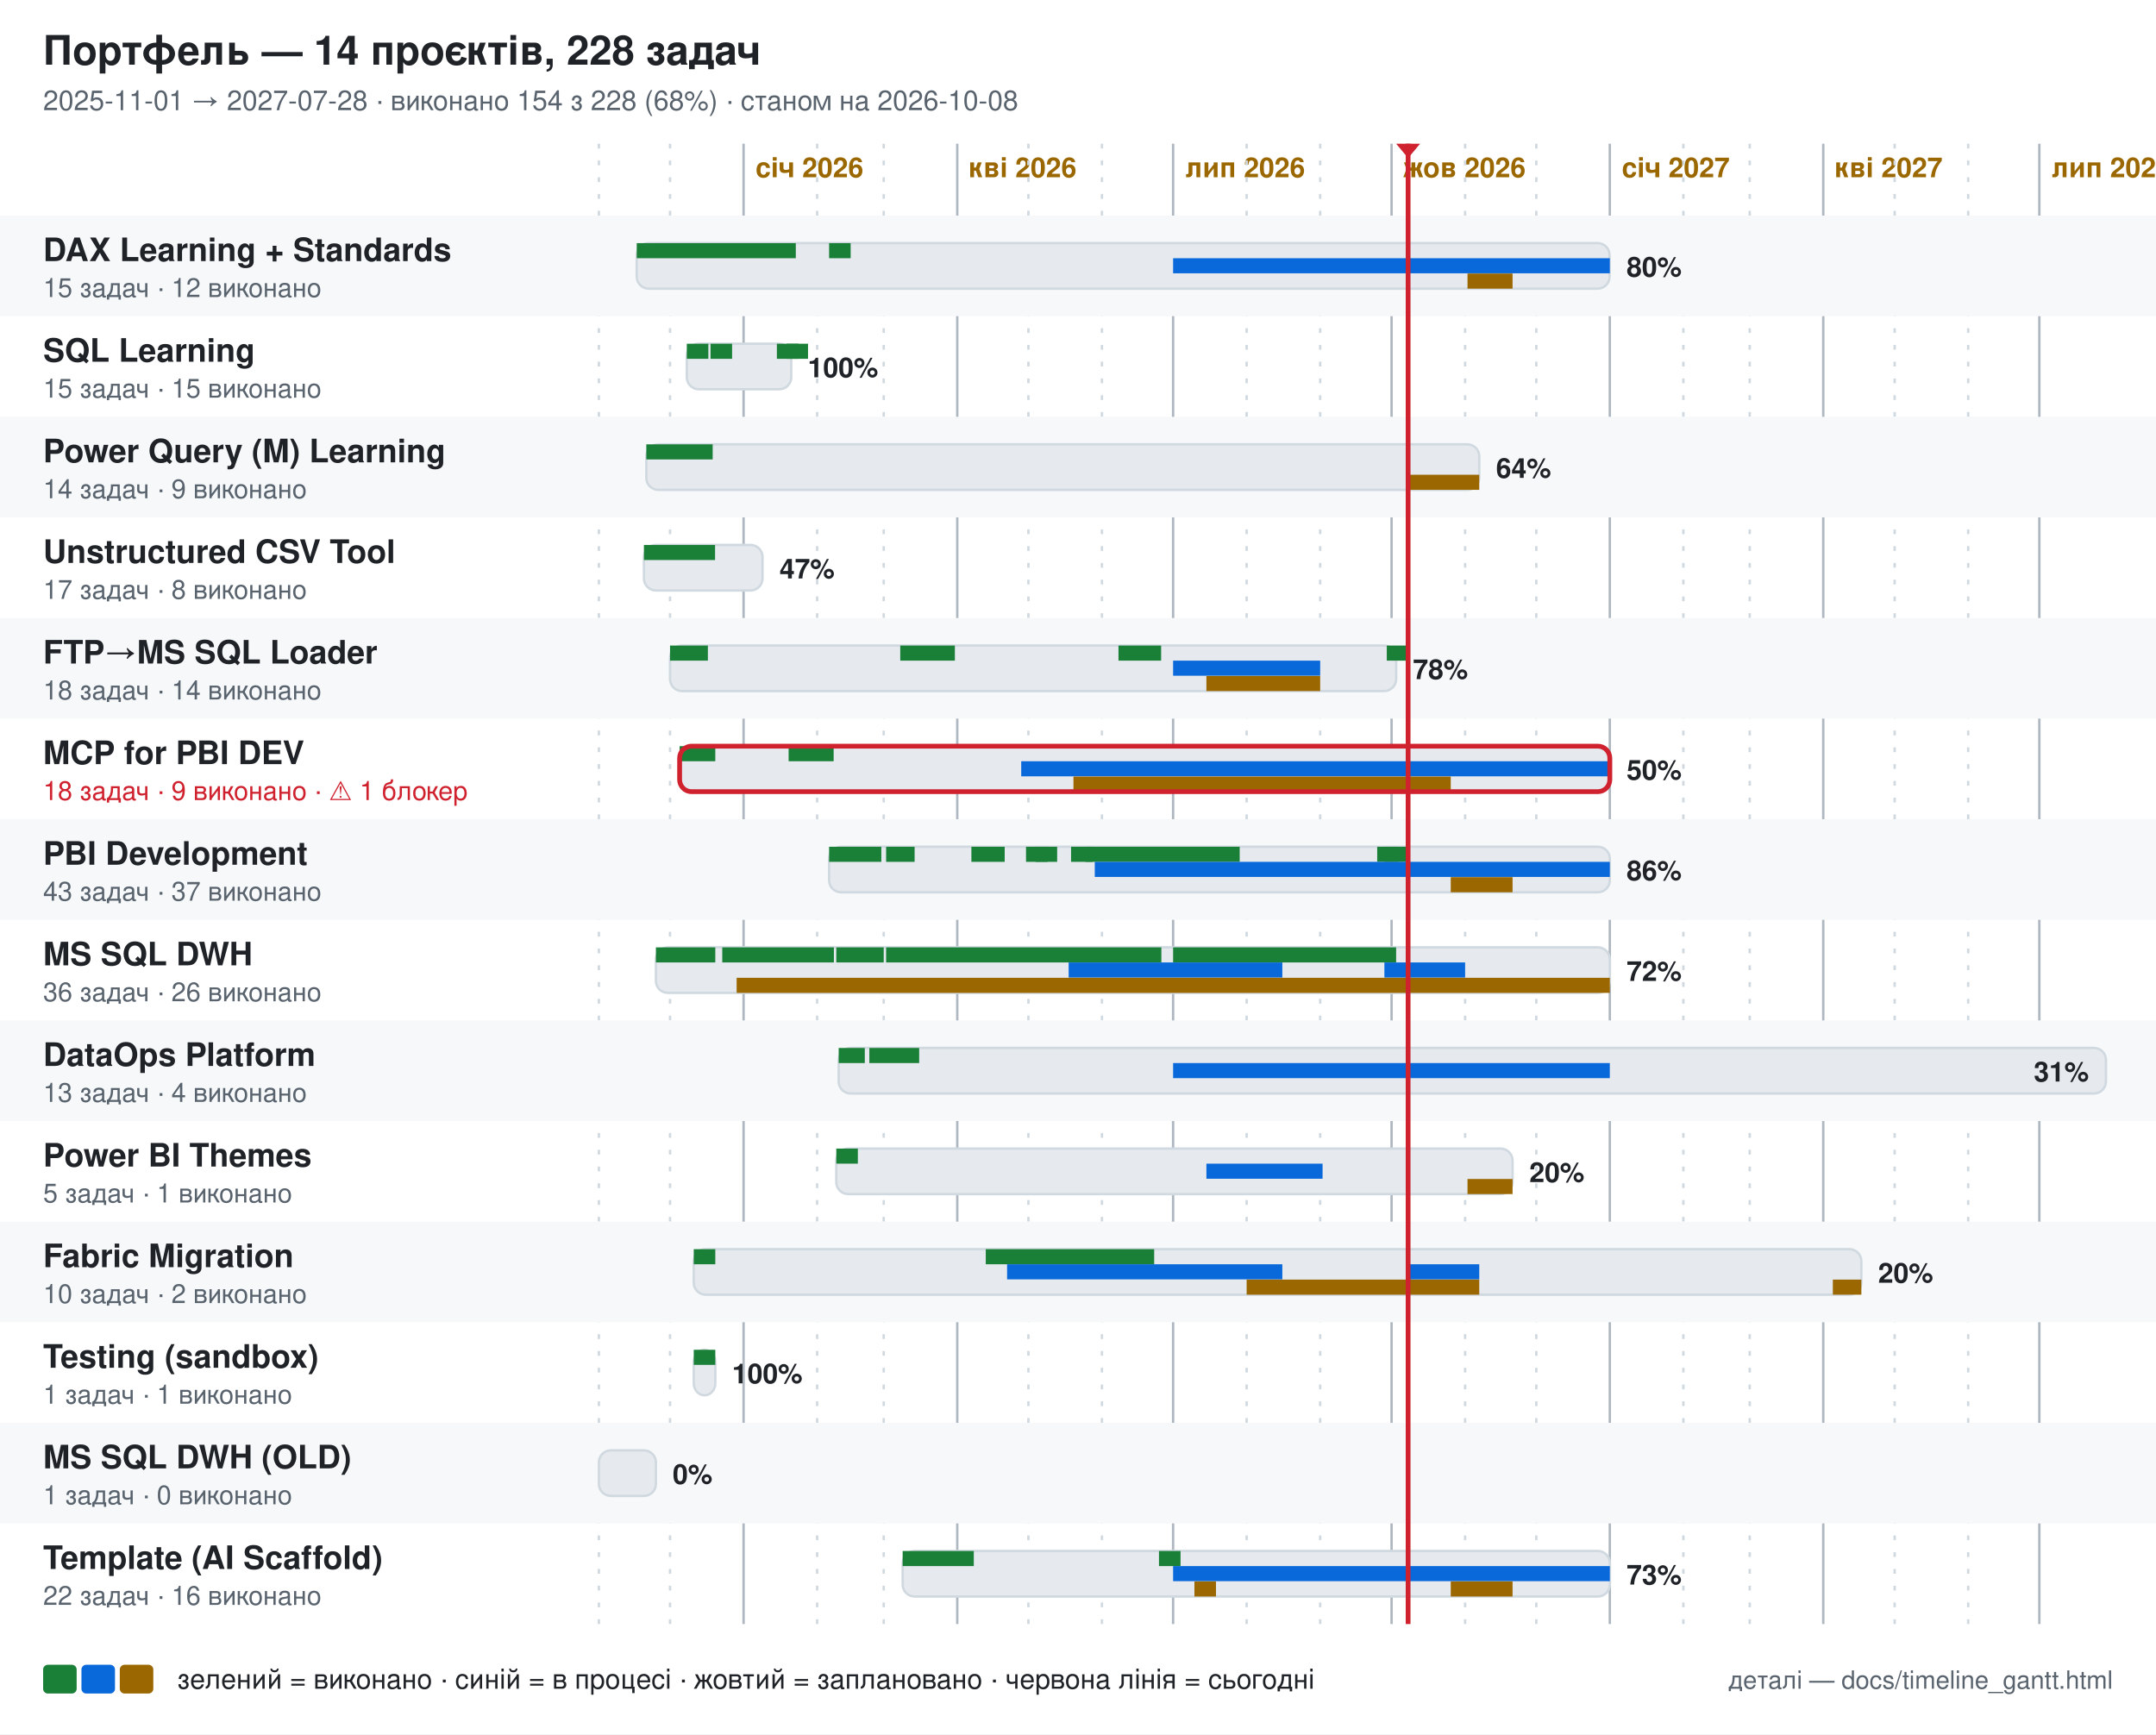
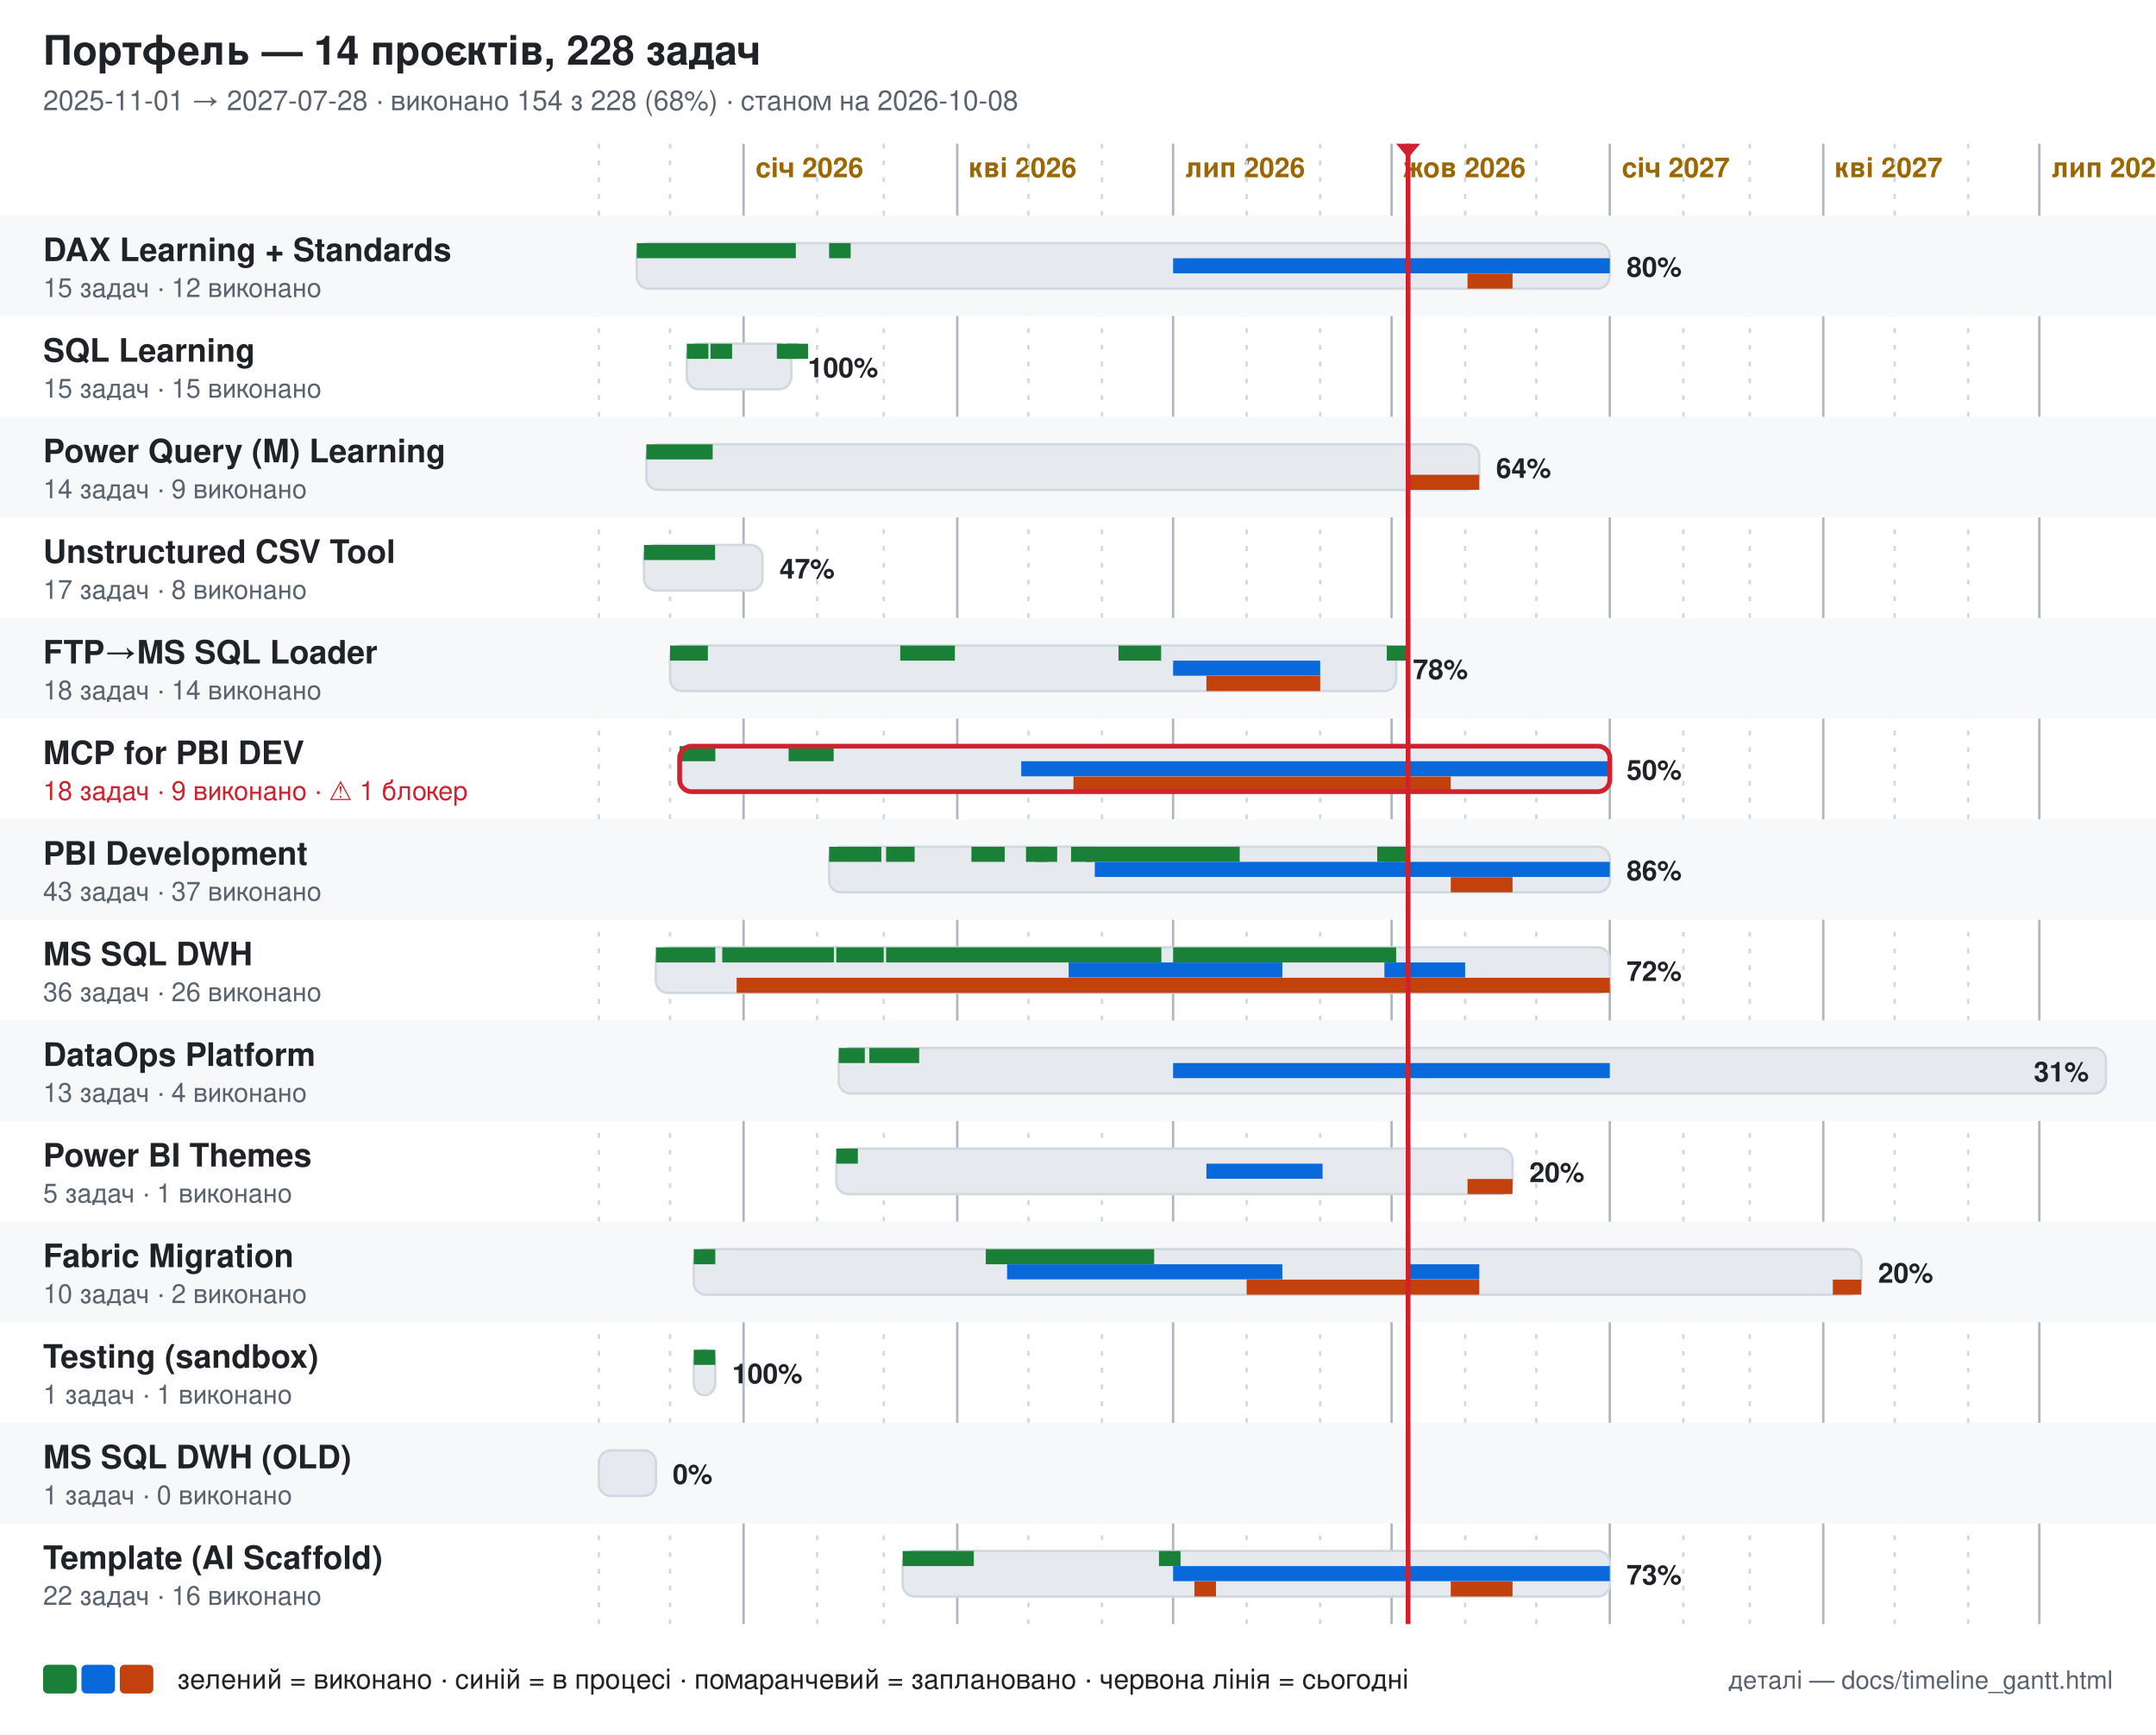
<svg xmlns="http://www.w3.org/2000/svg" width="900" height="724" viewBox="0 0 900 724" role="img" aria-label="Портфель — 14 проєктів, 228 задач" font-family="Segoe UI,Helvetica,Arial,sans-serif">
  <rect width="900" height="724" fill="#ffffff" />
  <text x="18" y="27" font-size="17" font-weight="700" fill="#1f2328">Портфель — 14 проєктів, 228 задач</text>
  <text x="18" y="46" font-size="11.5" fill="#59636e">2025-11-01 → 2027-07-28 · виконано 154 з 228 (68%) · станом на 2026-10-08</text>
  <line x1="250.0" y1="60.0" x2="250.0" y2="678.0" stroke="#d1d9e0" stroke-width="1" stroke-dasharray="2 5" />
  <line x1="279.7" y1="60.0" x2="279.7" y2="678.0" stroke="#d1d9e0" stroke-width="1" stroke-dasharray="2 5" />
  <line x1="310.4" y1="60.0" x2="310.4" y2="678.0" stroke="#afb8c1" stroke-width="1" />
  <text x="315.4" y="74.0" font-size="11.5" font-weight="600" fill="#9a6700">січ 2026</text>
  <line x1="341.1" y1="60.0" x2="341.1" y2="678.0" stroke="#d1d9e0" stroke-width="1" stroke-dasharray="2 5" />
  <line x1="368.9" y1="60.0" x2="368.9" y2="678.0" stroke="#d1d9e0" stroke-width="1" stroke-dasharray="2 5" />
  <line x1="399.6" y1="60.0" x2="399.6" y2="678.0" stroke="#afb8c1" stroke-width="1" />
  <text x="404.6" y="74.0" font-size="11.5" font-weight="600" fill="#9a6700">кві 2026</text>
  <line x1="429.3" y1="60.0" x2="429.3" y2="678.0" stroke="#d1d9e0" stroke-width="1" stroke-dasharray="2 5" />
  <line x1="460.0" y1="60.0" x2="460.0" y2="678.0" stroke="#d1d9e0" stroke-width="1" stroke-dasharray="2 5" />
  <line x1="489.7" y1="60.0" x2="489.7" y2="678.0" stroke="#afb8c1" stroke-width="1" />
  <text x="494.7" y="74.0" font-size="11.5" font-weight="600" fill="#9a6700">лип 2026</text>
  <line x1="520.4" y1="60.0" x2="520.4" y2="678.0" stroke="#d1d9e0" stroke-width="1" stroke-dasharray="2 5" />
  <line x1="551.1" y1="60.0" x2="551.1" y2="678.0" stroke="#d1d9e0" stroke-width="1" stroke-dasharray="2 5" />
  <line x1="580.9" y1="60.0" x2="580.9" y2="678.0" stroke="#afb8c1" stroke-width="1" />
  <text x="585.9" y="74.0" font-size="11.5" font-weight="600" fill="#9a6700">жов 2026</text>
  <line x1="611.6" y1="60.0" x2="611.6" y2="678.0" stroke="#d1d9e0" stroke-width="1" stroke-dasharray="2 5" />
  <line x1="641.3" y1="60.0" x2="641.3" y2="678.0" stroke="#d1d9e0" stroke-width="1" stroke-dasharray="2 5" />
  <line x1="672.0" y1="60.0" x2="672.0" y2="678.0" stroke="#afb8c1" stroke-width="1" />
  <text x="677.0" y="74.0" font-size="11.5" font-weight="600" fill="#9a6700">січ 2027</text>
  <line x1="702.7" y1="60.0" x2="702.7" y2="678.0" stroke="#d1d9e0" stroke-width="1" stroke-dasharray="2 5" />
  <line x1="730.4" y1="60.0" x2="730.4" y2="678.0" stroke="#d1d9e0" stroke-width="1" stroke-dasharray="2 5" />
  <line x1="761.1" y1="60.0" x2="761.1" y2="678.0" stroke="#afb8c1" stroke-width="1" />
  <text x="766.1" y="74.0" font-size="11.5" font-weight="600" fill="#9a6700">кві 2027</text>
  <line x1="790.9" y1="60.0" x2="790.9" y2="678.0" stroke="#d1d9e0" stroke-width="1" stroke-dasharray="2 5" />
  <line x1="821.6" y1="60.0" x2="821.6" y2="678.0" stroke="#d1d9e0" stroke-width="1" stroke-dasharray="2 5" />
  <line x1="851.3" y1="60.0" x2="851.3" y2="678.0" stroke="#afb8c1" stroke-width="1" />
  <text x="856.3" y="74.0" font-size="11.5" font-weight="600" fill="#9a6700">лип 2027</text>
  <rect x="0" y="90.0" width="900" height="42" fill="#f6f8fa" />
  <text x="18" y="109.0" font-size="13.5" font-weight="600" fill="#1f2328">DAX Learning + Standards</text>
  <text x="18" y="124.0" font-size="11" fill="#59636e">15 задач · 12 виконано</text>
  <rect x="265.8" y="101.5" width="406.1" height="19" rx="5" fill="#e6eaef" stroke="#d1d9e0" stroke-width="1" />
  <rect x="265.8" y="101.5" width="66.4" height="6.3" fill="#1a7f37" />
  <rect x="346.1" y="101.5" width="9.0" height="6.3" fill="#1a7f37" />
  <rect x="489.7" y="107.8" width="182.3" height="6.3" fill="#0969da" />
-   <rect x="612.6" y="114.2" width="18.8" height="6.3" fill="#9a6700" />
+   <rect x="612.6" y="114.2" width="18.8" height="6.3" fill="#c2410c" />
  <text x="679.0" y="115.5" font-size="11.5" font-weight="600" fill="#1f2328">80%</text>
  <text x="18" y="151.0" font-size="13.5" font-weight="600" fill="#1f2328">SQL Learning</text>
  <text x="18" y="166.0" font-size="11" fill="#59636e">15 задач · 15 виконано</text>
  <rect x="286.7" y="143.5" width="43.6" height="19" rx="5" fill="#e6eaef" stroke="#d1d9e0" stroke-width="1" />
  <rect x="286.7" y="143.5" width="9.0" height="6.3" fill="#1a7f37" />
  <rect x="296.6" y="143.5" width="9.0" height="6.3" fill="#1a7f37" />
  <rect x="324.3" y="143.5" width="9.0" height="6.3" fill="#1a7f37" />
  <rect x="328.3" y="143.5" width="9.0" height="6.3" fill="#1a7f37" />
  <text x="337.2" y="157.5" font-size="11.5" font-weight="600" fill="#1f2328">100%</text>
  <rect x="0" y="174.0" width="900" height="42" fill="#f6f8fa" />
  <text x="18" y="193.0" font-size="13.5" font-weight="600" fill="#1f2328">Power Query (M) Learning</text>
  <text x="18" y="208.0" font-size="11" fill="#59636e">14 задач · 9 виконано</text>
  <rect x="269.8" y="185.5" width="347.7" height="19" rx="5" fill="#e6eaef" stroke="#d1d9e0" stroke-width="1" />
  <rect x="269.8" y="185.5" width="27.7" height="6.3" fill="#1a7f37" />
-   <rect x="587.8" y="198.2" width="29.7" height="6.3" fill="#9a6700" />
+   <rect x="587.8" y="198.2" width="29.7" height="6.3" fill="#c2410c" />
  <text x="624.5" y="199.5" font-size="11.5" font-weight="600" fill="#1f2328">64%</text>
  <text x="18" y="235.0" font-size="13.5" font-weight="600" fill="#1f2328">Unstructured CSV Tool</text>
  <text x="18" y="250.0" font-size="11" fill="#59636e">17 задач · 8 виконано</text>
  <rect x="268.8" y="227.5" width="49.5" height="19" rx="5" fill="#e6eaef" stroke="#d1d9e0" stroke-width="1" />
  <rect x="268.8" y="227.5" width="29.7" height="6.3" fill="#1a7f37" />
  <text x="325.4" y="241.5" font-size="11.5" font-weight="600" fill="#1f2328">47%</text>
  <rect x="0" y="258.0" width="900" height="42" fill="#f6f8fa" />
  <text x="18" y="277.0" font-size="13.5" font-weight="600" fill="#1f2328">FTP→MS SQL Loader</text>
  <text x="18" y="292.0" font-size="11" fill="#59636e">18 задач · 14 виконано</text>
  <rect x="279.7" y="269.5" width="303.1" height="19" rx="5" fill="#e6eaef" stroke="#d1d9e0" stroke-width="1" />
  <rect x="279.7" y="269.5" width="15.8" height="6.3" fill="#1a7f37" />
  <rect x="375.8" y="269.5" width="22.8" height="6.3" fill="#1a7f37" />
  <rect x="466.9" y="269.5" width="17.8" height="6.3" fill="#1a7f37" />
  <rect x="578.9" y="269.5" width="9.0" height="6.3" fill="#1a7f37" />
  <rect x="489.7" y="275.8" width="61.4" height="6.3" fill="#0969da" />
-   <rect x="503.6" y="282.2" width="47.5" height="6.3" fill="#9a6700" />
+   <rect x="503.6" y="282.2" width="47.5" height="6.3" fill="#c2410c" />
  <text x="589.8" y="283.5" font-size="11.5" font-weight="600" fill="#1f2328">78%</text>
  <text x="18" y="319.0" font-size="13.5" font-weight="600" fill="#1f2328">MCP for PBI DEV</text>
  <text x="18" y="334.0" font-size="11" fill="#cf222e">18 задач · 9 виконано · ⚠ 1 блокер</text>
  <rect x="283.7" y="311.5" width="388.3" height="19" rx="5" fill="#e6eaef" stroke="#d1d9e0" stroke-width="1" />
  <rect x="283.7" y="311.5" width="14.9" height="6.3" fill="#1a7f37" />
  <rect x="329.2" y="311.5" width="18.8" height="6.3" fill="#1a7f37" />
  <rect x="426.3" y="317.8" width="245.7" height="6.3" fill="#0969da" />
-   <rect x="448.1" y="324.2" width="157.5" height="6.3" fill="#9a6700" />
+   <rect x="448.1" y="324.2" width="157.5" height="6.3" fill="#c2410c" />
  <rect x="283.7" y="311.5" width="388.3" height="19" rx="5" fill="none" stroke="#cf222e" stroke-width="2" />
  <text x="679.0" y="325.5" font-size="11.5" font-weight="600" fill="#1f2328">50%</text>
  <rect x="0" y="342.0" width="900" height="42" fill="#f6f8fa" />
  <text x="18" y="361.0" font-size="13.5" font-weight="600" fill="#1f2328">PBI Development</text>
  <text x="18" y="376.0" font-size="11" fill="#59636e">43 задач · 37 виконано</text>
  <rect x="346.1" y="353.5" width="325.9" height="19" rx="5" fill="#e6eaef" stroke="#d1d9e0" stroke-width="1" />
  <rect x="346.1" y="353.5" width="21.8" height="6.3" fill="#1a7f37" />
  <rect x="369.9" y="353.5" width="11.9" height="6.3" fill="#1a7f37" />
  <rect x="405.5" y="353.5" width="13.9" height="6.3" fill="#1a7f37" />
  <rect x="428.3" y="353.5" width="9.0" height="6.3" fill="#1a7f37" />
  <rect x="432.3" y="353.5" width="9.0" height="6.3" fill="#1a7f37" />
  <rect x="447.1" y="353.5" width="9.0" height="6.3" fill="#1a7f37" />
  <rect x="453.1" y="353.5" width="64.4" height="6.3" fill="#1a7f37" />
  <rect x="574.9" y="353.5" width="9.0" height="6.3" fill="#1a7f37" />
  <rect x="577.9" y="353.5" width="9.0" height="6.3" fill="#1a7f37" />
  <rect x="457.0" y="359.8" width="215.0" height="6.3" fill="#0969da" />
-   <rect x="605.6" y="366.2" width="25.8" height="6.3" fill="#9a6700" />
+   <rect x="605.6" y="366.2" width="25.8" height="6.3" fill="#c2410c" />
  <text x="679.0" y="367.5" font-size="11.5" font-weight="600" fill="#1f2328">86%</text>
  <text x="18" y="403.0" font-size="13.5" font-weight="600" fill="#1f2328">MS SQL DWH</text>
  <text x="18" y="418.0" font-size="11" fill="#59636e">36 задач · 26 виконано</text>
  <rect x="273.8" y="395.5" width="398.2" height="19" rx="5" fill="#e6eaef" stroke="#d1d9e0" stroke-width="1" />
  <rect x="273.8" y="395.5" width="24.8" height="6.3" fill="#1a7f37" />
  <rect x="301.5" y="395.5" width="46.6" height="6.3" fill="#1a7f37" />
  <rect x="349.1" y="395.5" width="19.8" height="6.3" fill="#1a7f37" />
  <rect x="369.9" y="395.5" width="114.9" height="6.3" fill="#1a7f37" />
  <rect x="489.7" y="395.5" width="93.1" height="6.3" fill="#1a7f37" />
  <rect x="446.1" y="401.8" width="89.2" height="6.3" fill="#0969da" />
  <rect x="577.9" y="401.8" width="33.7" height="6.3" fill="#0969da" />
-   <rect x="307.5" y="408.2" width="364.5" height="6.3" fill="#9a6700" />
+   <rect x="307.5" y="408.2" width="364.5" height="6.3" fill="#c2410c" />
  <text x="679.0" y="409.5" font-size="11.5" font-weight="600" fill="#1f2328">72%</text>
  <rect x="0" y="426.0" width="900" height="42" fill="#f6f8fa" />
  <text x="18" y="445.0" font-size="13.5" font-weight="600" fill="#1f2328">DataOps Platform</text>
  <text x="18" y="460.0" font-size="11" fill="#59636e">13 задач · 4 виконано</text>
  <rect x="350.1" y="437.5" width="529.0" height="19" rx="5" fill="#e6eaef" stroke="#d1d9e0" stroke-width="1" />
  <rect x="350.1" y="437.5" width="10.9" height="6.3" fill="#1a7f37" />
  <rect x="362.9" y="437.5" width="20.8" height="6.3" fill="#1a7f37" />
  <rect x="489.7" y="443.8" width="182.3" height="6.3" fill="#0969da" />
  <text x="872.0" y="451.5" text-anchor="end" font-size="11.5" font-weight="700" fill="#1f2328">31%</text>
  <text x="18" y="487.0" font-size="13.5" font-weight="600" fill="#1f2328">Power BI Themes</text>
  <text x="18" y="502.0" font-size="11" fill="#59636e">5 задач · 1 виконано</text>
  <rect x="349.1" y="479.5" width="282.3" height="19" rx="5" fill="#e6eaef" stroke="#d1d9e0" stroke-width="1" />
  <rect x="349.1" y="479.5" width="9.0" height="6.3" fill="#1a7f37" />
  <rect x="503.6" y="485.8" width="48.5" height="6.3" fill="#0969da" />
-   <rect x="612.6" y="492.2" width="18.8" height="6.3" fill="#9a6700" />
+   <rect x="612.6" y="492.2" width="18.8" height="6.3" fill="#c2410c" />
  <text x="638.4" y="493.5" font-size="11.5" font-weight="600" fill="#1f2328">20%</text>
  <rect x="0" y="510.0" width="900" height="42" fill="#f6f8fa" />
  <text x="18" y="529.0" font-size="13.5" font-weight="600" fill="#1f2328">Fabric Migration</text>
  <text x="18" y="544.0" font-size="11" fill="#59636e">10 задач · 2 виконано</text>
  <rect x="289.6" y="521.5" width="487.4" height="19" rx="5" fill="#e6eaef" stroke="#d1d9e0" stroke-width="1" />
  <rect x="289.6" y="521.5" width="9.0" height="6.3" fill="#1a7f37" />
  <rect x="411.5" y="521.5" width="70.3" height="6.3" fill="#1a7f37" />
  <rect x="420.4" y="527.8" width="114.9" height="6.3" fill="#0969da" />
  <rect x="587.8" y="527.8" width="29.7" height="6.3" fill="#0969da" />
-   <rect x="520.4" y="534.2" width="97.1" height="6.3" fill="#9a6700" />
-   <rect x="765.1" y="534.2" width="11.9" height="6.3" fill="#9a6700" />
+   <rect x="520.4" y="534.2" width="97.1" height="6.3" fill="#c2410c" />
+   <rect x="765.1" y="534.2" width="11.9" height="6.3" fill="#c2410c" />
  <text x="784.0" y="535.5" font-size="11.5" font-weight="600" fill="#1f2328">20%</text>
  <text x="18" y="571.0" font-size="13.5" font-weight="600" fill="#1f2328">Testing (sandbox)</text>
  <text x="18" y="586.0" font-size="11" fill="#59636e">1 задач · 1 виконано</text>
  <rect x="289.6" y="563.5" width="9.0" height="19" rx="5" fill="#e6eaef" stroke="#d1d9e0" stroke-width="1" />
  <rect x="289.6" y="563.5" width="9.0" height="6.3" fill="#1a7f37" />
  <text x="305.6" y="577.5" font-size="11.5" font-weight="600" fill="#1f2328">100%</text>
  <rect x="0" y="594.0" width="900" height="42" fill="#f6f8fa" />
  <text x="18" y="613.0" font-size="13.5" font-weight="600" fill="#1f2328">MS SQL DWH (OLD)</text>
  <text x="18" y="628.0" font-size="11" fill="#59636e">1 задач · 0 виконано</text>
  <rect x="250.0" y="605.5" width="23.8" height="19" rx="5" fill="#e6eaef" stroke="#d1d9e0" stroke-width="1" />
  <text x="280.8" y="619.5" font-size="11.5" font-weight="600" fill="#1f2328">0%</text>
  <text x="18" y="655.0" font-size="13.5" font-weight="600" fill="#1f2328">Template (AI Scaffold)</text>
  <text x="18" y="670.0" font-size="11" fill="#59636e">22 задач · 16 виконано</text>
  <rect x="376.8" y="647.5" width="295.2" height="19" rx="5" fill="#e6eaef" stroke="#d1d9e0" stroke-width="1" />
  <rect x="376.8" y="647.5" width="29.7" height="6.3" fill="#1a7f37" />
  <rect x="483.8" y="647.5" width="9.0" height="6.3" fill="#1a7f37" />
  <rect x="489.7" y="653.8" width="182.3" height="6.3" fill="#0969da" />
-   <rect x="498.6" y="660.2" width="9.0" height="6.3" fill="#9a6700" />
-   <rect x="605.6" y="660.2" width="25.8" height="6.3" fill="#9a6700" />
+   <rect x="498.6" y="660.2" width="9.0" height="6.3" fill="#c2410c" />
+   <rect x="605.6" y="660.2" width="25.8" height="6.3" fill="#c2410c" />
  <text x="679.0" y="661.5" font-size="11.5" font-weight="600" fill="#1f2328">73%</text>
  <line x1="587.8" y1="60.0" x2="587.8" y2="678.0" stroke="#cf222e" stroke-width="2" />
  <polygon points="582.8,60.0 592.8,60.0 587.8,66.0" fill="#cf222e" />
  <rect x="18" y="695.0" width="14" height="12" rx="2" fill="#1a7f37" />
  <rect x="34" y="695.0" width="14" height="12" rx="2" fill="#0969da" />
-   <rect x="50" y="695.0" width="14" height="12" rx="2" fill="#9a6700" />
-   <text x="74" y="705.0" font-size="11.5" fill="#1f2328">зелений = виконано · синій = в процесі · жовтий = заплановано · червона лінія = сьогодні</text>
+   <rect x="50" y="695.0" width="14" height="12" rx="2" fill="#c2410c" />
+   <text x="74" y="705.0" font-size="11.5" fill="#1f2328">зелений = виконано · синій = в процесі · помаранчевий = заплановано · червона лінія = сьогодні</text>
  <text x="882" y="705.0" text-anchor="end" font-size="10.5" fill="#59636e">деталі — docs/timeline_gantt.html</text>
</svg>
